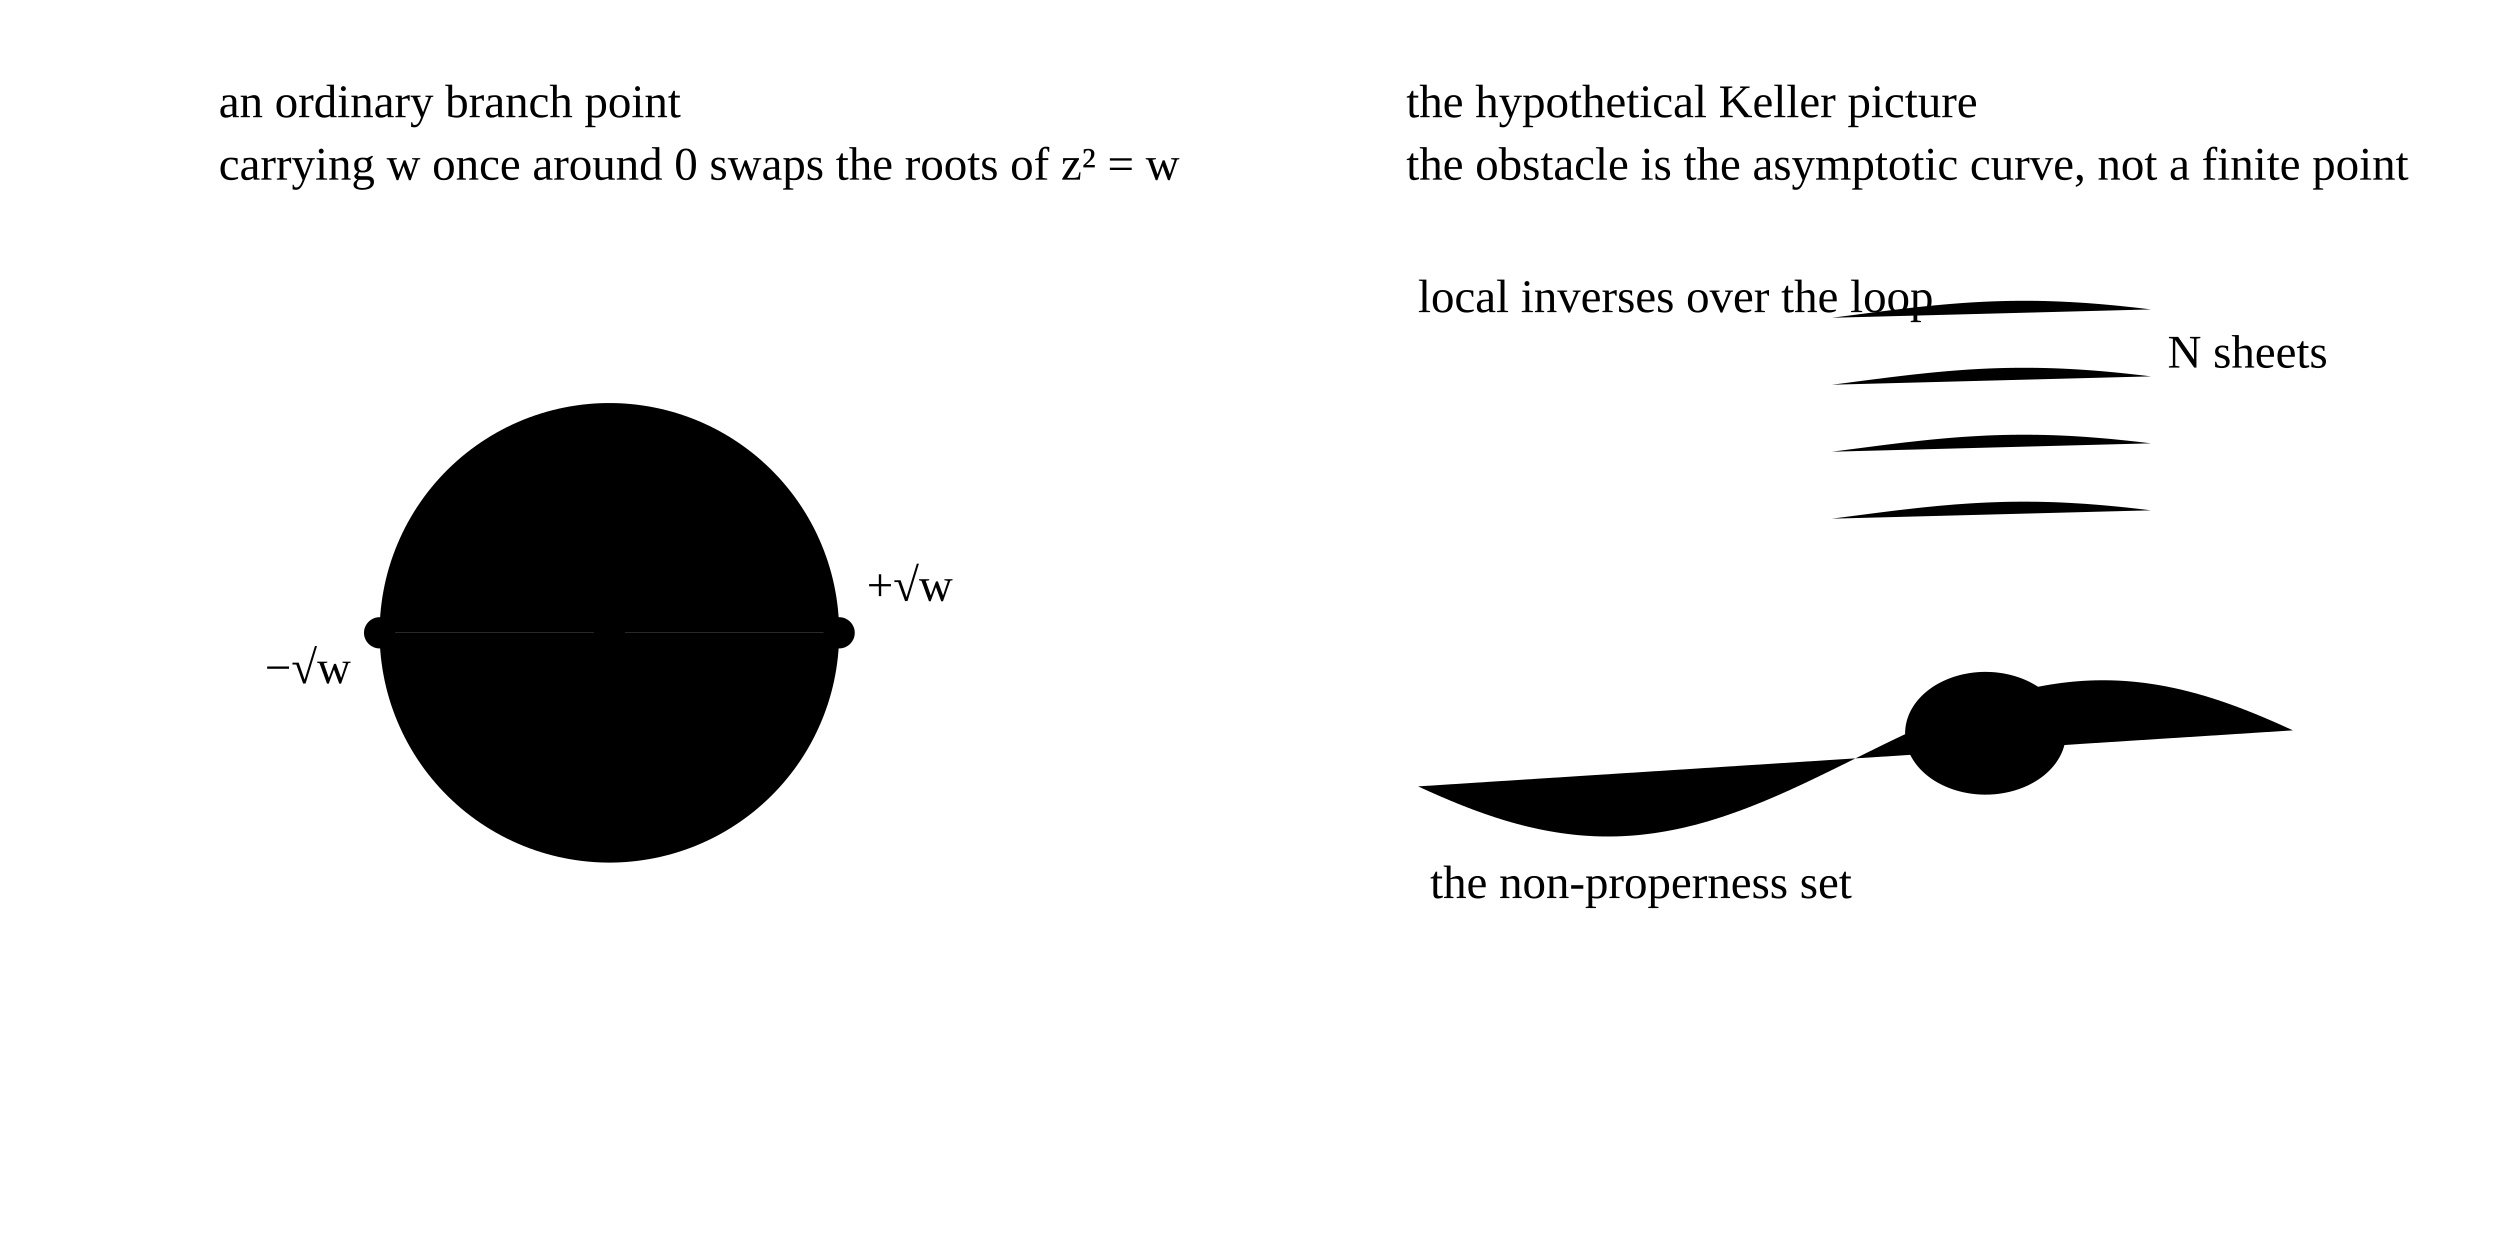
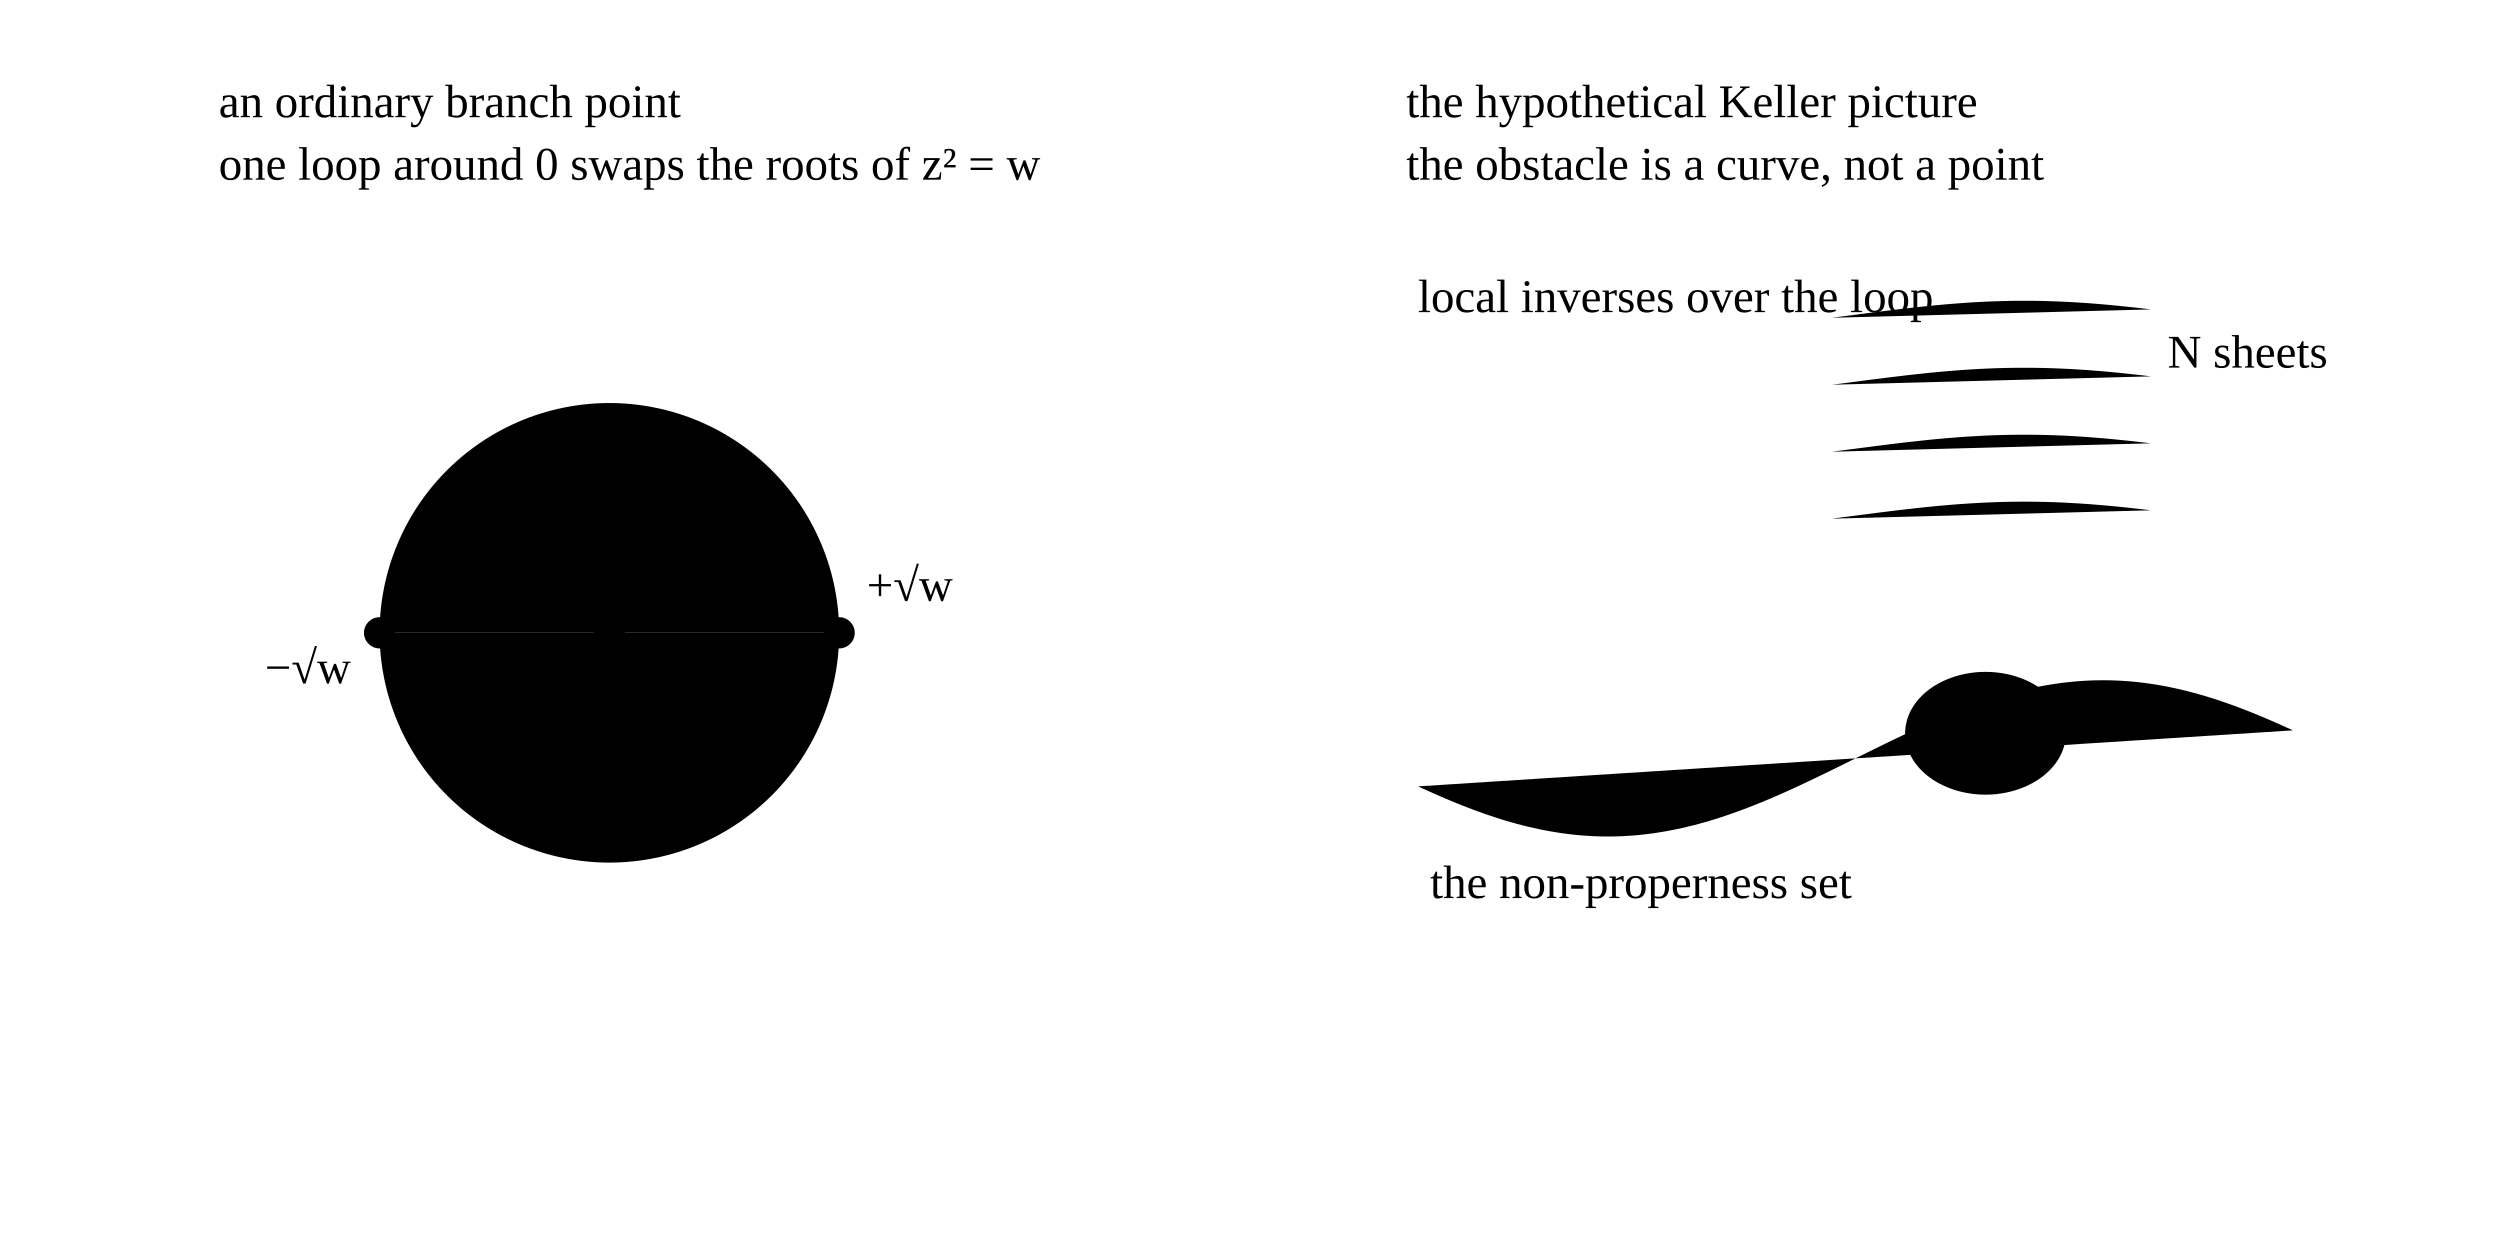
<svg xmlns="http://www.w3.org/2000/svg" viewBox="0 0 640 322" aria-hidden="true" focusable="false">
  <text class="lbl-ink ttl" x="56" y="30">an ordinary branch point</text>
-   <text x="56" y="46">carrying w once around 0 swaps the roots of z² = w</text>
+   <text x="56" y="46">one loop around 0 swaps the roots of z² = w</text>
  <text class="lbl-ink ttl" x="360" y="30">the hypothetical Keller picture</text>
-   <text x="360" y="46">the obstacle is the asymptotic curve, not a finite point</text>
+   <text x="360" y="46">the obstacle is a curve, not a point</text>
  <path class="axis" d="M56.00 162.00L256.00 162.00" />
  <path class="axis" d="M156.00 262.00L156.00 62.00" />
  <path class="curve" d="M214.82 162.00L214.80 160.45L214.74 158.90L214.64 157.35L214.50 155.80L214.31 154.26L214.09 152.72L213.82 151.19L213.52 149.67L213.17 148.15L212.79 146.65L212.36 145.16L211.90 143.67L211.39 142.21L210.85 140.75L210.27 139.31L209.65 137.89L209.00 136.48L208.31 135.09L207.58 133.72L206.81 132.36L206.01 131.03L205.18 129.72L204.31 128.44L203.41 127.17L202.47 125.93L201.50 124.72L200.50 123.53L199.47 122.37L198.41 121.24L197.32 120.13L196.20 119.06L195.05 118.01L193.88 116.99L192.68 116.01L191.45 115.06L190.20 114.14L188.92 113.25L187.62 112.40L186.30 111.58L184.96 110.80L183.60 110.05L182.22 109.34L180.82 108.67L179.40 108.03L177.97 107.43L176.52 106.87L175.06 106.35L173.59 105.87L172.10 105.42L170.60 105.02L169.09 104.65L167.57 104.33L166.04 104.04L164.51 103.80L162.97 103.59L161.43 103.43L159.88 103.30L158.33 103.22L156.78 103.18L155.22 103.18L153.67 103.22L152.12 103.30L150.57 103.43L149.03 103.59L147.49 103.80L145.96 104.04L144.43 104.33L142.91 104.65L141.40 105.02L139.90 105.42L138.41 105.87L136.94 106.35L135.48 106.87L134.03 107.43L132.60 108.03L131.18 108.67L129.78 109.34L128.40 110.05L127.04 110.80L125.70 111.58L124.38 112.40L123.08 113.25L121.80 114.14L120.55 115.06L119.32 116.01L118.12 116.99L116.95 118.01L115.80 119.06L114.68 120.13L113.59 121.24L112.53 122.37L111.50 123.53L110.50 124.72L109.53 125.93L108.59 127.17L107.69 128.44L106.82 129.72L105.99 131.03L105.19 132.36L104.42 133.72L103.69 135.09L103.00 136.48L102.35 137.89L101.73 139.31L101.15 140.75L100.61 142.21L100.10 143.67L99.64 145.16L99.21 146.65L98.83 148.15L98.48 149.67L98.18 151.19L97.91 152.72L97.69 154.26L97.50 155.80L97.36 157.35L97.26 158.90L97.20 160.45L97.18 162.00" />
  <circle class="dot" cx="214.82" cy="162.00" r="3.4" />
  <circle class="open" cx="97.18" cy="162.00" r="4" />
  <path class="curve-alt" d="M97.18 162.00L97.20 163.55L97.26 165.10L97.36 166.65L97.50 168.20L97.69 169.74L97.91 171.28L98.18 172.81L98.48 174.33L98.83 175.85L99.21 177.35L99.64 178.84L100.10 180.33L100.61 181.79L101.15 183.25L101.73 184.69L102.35 186.11L103.00 187.52L103.69 188.91L104.42 190.28L105.19 191.64L105.99 192.97L106.82 194.28L107.69 195.56L108.59 196.83L109.53 198.07L110.50 199.28L111.50 200.47L112.53 201.63L113.59 202.76L114.68 203.87L115.80 204.94L116.95 205.99L118.12 207.01L119.32 207.99L120.55 208.94L121.80 209.86L123.08 210.75L124.38 211.60L125.70 212.42L127.04 213.20L128.40 213.95L129.78 214.66L131.18 215.33L132.60 215.97L134.03 216.57L135.48 217.13L136.94 217.65L138.41 218.13L139.90 218.58L141.40 218.98L142.91 219.35L144.43 219.67L145.96 219.96L147.49 220.20L149.03 220.41L150.57 220.57L152.12 220.70L153.67 220.78L155.22 220.82L156.78 220.82L158.33 220.78L159.88 220.70L161.43 220.57L162.97 220.41L164.51 220.20L166.04 219.96L167.57 219.67L169.09 219.35L170.60 218.98L172.10 218.58L173.59 218.13L175.06 217.65L176.52 217.13L177.97 216.57L179.40 215.97L180.82 215.33L182.22 214.66L183.60 213.95L184.96 213.20L186.30 212.42L187.62 211.60L188.92 210.75L190.20 209.86L191.45 208.94L192.68 207.99L193.88 207.01L195.05 205.99L196.20 204.94L197.32 203.87L198.41 202.76L199.47 201.63L200.50 200.47L201.50 199.28L202.47 198.07L203.41 196.83L204.31 195.56L205.18 194.28L206.01 192.97L206.81 191.64L207.58 190.28L208.31 188.91L209.00 187.52L209.65 186.11L210.27 184.69L210.85 183.25L211.39 181.79L211.90 180.33L212.36 178.84L212.79 177.35L213.17 175.85L213.52 174.33L213.82 172.81L214.09 171.28L214.31 169.74L214.50 168.20L214.64 166.65L214.74 165.10L214.80 163.55L214.82 162.00" />
  <circle class="dot" cx="97.18" cy="162.00" r="3.4" />
  <circle class="open" cx="214.82" cy="162.00" r="4" />
  <text class="math lbl-ink" x="221.9" y="153.8">+√w</text>
  <text class="math lbl-ink" x="67.8" y="174.9">−√w</text>
  <circle class="puncture" cx="156.00" cy="162.00" r="4" />
  <path class="curve-heavy" d="M363.03 201.31L364.43 201.96L365.84 202.60L367.25 203.22L368.66 203.84L370.07 204.44L371.48 205.04L372.89 205.62L374.29 206.18L375.70 206.73L377.11 207.27L378.52 207.78L379.93 208.29L381.34 208.77L382.74 209.24L384.15 209.69L385.56 210.12L386.97 210.53L388.38 210.92L389.79 211.29L391.20 211.64L392.60 211.96L394.01 212.27L395.42 212.55L396.83 212.81L398.24 213.05L399.65 213.27L401.06 213.46L402.46 213.63L403.87 213.78L405.28 213.90L406.69 213.99L408.10 214.07L409.51 214.12L410.91 214.14L412.32 214.14L413.73 214.12L415.14 214.07L416.55 213.99L417.96 213.90L419.37 213.78L420.77 213.63L422.18 213.46L423.59 213.27L425.00 213.05L426.41 212.81L427.82 212.55L429.22 212.27L430.63 211.96L432.04 211.63L433.45 211.29L434.86 210.92L436.27 210.53L437.68 210.12L439.08 209.69L440.49 209.24L441.90 208.77L443.31 208.28L444.72 207.78L446.13 207.26L447.53 206.73L448.94 206.18L450.35 205.61L451.76 205.04L453.17 204.44L454.58 203.84L455.99 203.22L457.39 202.60L458.80 201.96L460.21 201.31L461.62 200.65L463.03 199.99L464.44 199.32L465.84 198.64L467.25 197.96L468.66 197.27L470.07 196.58L471.48 195.89L472.89 195.19L474.30 194.49L475.70 193.79L477.11 193.10L478.52 192.40L479.93 191.71L481.34 191.01L482.75 190.33L484.16 189.64L485.56 188.97L486.97 188.30L488.38 187.63L489.79 186.98L491.20 186.33L492.61 185.69L494.01 185.06L495.42 184.45L496.83 183.84L498.24 183.25L499.65 182.67L501.06 182.11L502.47 181.56L503.87 181.02L505.28 180.50L506.69 180.00L508.10 179.52L509.51 179.05L510.92 178.60L512.32 178.17L513.73 177.76L515.14 177.37L516.55 177.00L517.96 176.65L519.37 176.32L520.78 176.02L522.18 175.73L523.59 175.47L525.00 175.23L526.41 175.02L527.82 174.82L529.23 174.66L530.63 174.51L532.04 174.39L533.45 174.29L534.86 174.22L536.27 174.17L537.68 174.15L539.09 174.15L540.49 174.17L541.90 174.22L543.31 174.29L544.72 174.39L546.13 174.51L547.54 174.66L548.94 174.82L550.35 175.02L551.76 175.23L553.17 175.47L554.58 175.73L555.99 176.02L557.40 176.32L558.80 176.65L560.21 177.00L561.62 177.37L563.03 177.76L564.44 178.17L565.85 178.60L567.26 179.05L568.66 179.51L570.07 180.00L571.48 180.50L572.89 181.02L574.30 181.56L575.71 182.11L577.11 182.67L578.52 183.25L579.93 183.84L581.34 184.45L582.75 185.06L584.16 185.69L585.57 186.33L586.97 186.97" />
  <text class="lbl-mark" x="366.1" y="229.9">the non-properness set</text>
  <path class="loop" d="M528.87 187.71L528.85 187.09L528.80 186.47L528.72 185.86L528.61 185.24L528.47 184.63L528.29 184.02L528.09 183.42L527.85 182.83L527.58 182.24L527.28 181.66L526.95 181.10L526.60 180.54L526.21 179.99L525.80 179.46L525.36 178.94L524.89 178.43L524.40 177.93L523.88 177.46L523.34 176.99L522.77 176.55L522.18 176.12L521.57 175.71L520.94 175.32L520.29 174.95L519.62 174.59L518.93 174.26L518.22 173.95L517.51 173.66L516.77 173.40L516.02 173.15L515.26 172.93L514.49 172.73L513.71 172.56L512.93 172.40L512.13 172.28L511.33 172.17L510.52 172.09L509.71 172.04L508.90 172.01L508.09 172.00L507.27 172.02L506.46 172.06L505.65 172.13L504.85 172.22L504.05 172.34L503.26 172.48L502.47 172.64L501.70 172.83L500.93 173.04L500.18 173.27L499.44 173.53L498.71 173.81L498.00 174.11L497.30 174.43L496.63 174.77L495.96 175.13L495.32 175.51L494.70 175.91L494.10 176.33L493.52 176.77L492.97 177.22L492.44 177.69L491.93 178.18L491.45 178.68L491.00 179.19L490.57 179.72L490.17 180.26L489.80 180.82L489.46 181.38L489.14 181.95L488.86 182.53L488.61 183.12L488.39 183.72L488.19 184.33L488.04 184.93L487.91 185.55L487.81 186.16L487.75 186.78L487.71 187.40L487.71 188.02L487.75 188.65L487.81 189.26L487.91 189.88L488.04 190.49L488.19 191.10L488.39 191.71L488.61 192.30L488.86 192.89L489.14 193.48L489.46 194.05L489.80 194.61L490.17 195.16L490.57 195.71L491.00 196.23L491.45 196.75L491.93 197.25L492.44 197.74L492.97 198.21L493.52 198.66L494.10 199.10L494.70 199.52L495.32 199.92L495.96 200.30L496.63 200.66L497.30 201.00L498.00 201.32L498.71 201.62L499.44 201.90L500.18 202.16L500.93 202.39L501.70 202.60L502.47 202.79L503.26 202.95L504.05 203.09L504.85 203.21L505.65 203.30L506.46 203.37L507.27 203.41L508.09 203.43L508.90 203.42L509.71 203.39L510.52 203.34L511.33 203.26L512.13 203.15L512.93 203.02L513.71 202.87L514.49 202.70L515.26 202.50L516.02 202.28L516.77 202.03L517.51 201.76L518.22 201.48L518.93 201.17L519.62 200.83L520.29 200.48L520.94 200.11L521.57 199.72L522.18 199.31L522.77 198.88L523.34 198.44L523.88 197.97L524.40 197.49L524.89 197.00L525.36 196.49L525.80 195.97L526.21 195.44L526.60 194.89L526.95 194.33L527.28 193.76L527.58 193.19L527.85 192.60L528.09 192.01L528.29 191.41L528.47 190.80L528.61 190.19L528.72 189.57L528.80 188.95L528.85 188.34L528.87 187.71Z" />
  <path class="sheet" d="M468.95 132.78L471.04 132.51L473.14 132.24L475.23 131.97L477.33 131.70L479.42 131.43L481.52 131.16L483.61 130.90L485.71 130.64L487.80 130.40L489.90 130.16L491.99 129.93L494.09 129.72L496.18 129.51L498.28 129.33L500.37 129.15L502.47 129.00L504.56 128.86L506.66 128.74L508.76 128.64L510.85 128.56L512.95 128.49L515.04 128.45L517.14 128.43L519.23 128.43L521.33 128.45L523.42 128.49L525.52 128.55L527.61 128.63L529.71 128.74L531.80 128.86L533.90 128.99L535.99 129.15L538.09 129.32L540.18 129.51L542.28 129.71L544.37 129.92L546.47 130.15L548.56 130.39L550.66 130.64" />
  <path class="sheet" d="M468.95 115.64L471.04 115.37L473.14 115.10L475.23 114.83L477.33 114.56L479.42 114.29L481.52 114.02L483.61 113.76L485.71 113.50L487.80 113.25L489.90 113.02L491.99 112.79L494.09 112.57L496.18 112.37L498.28 112.18L500.37 112.01L502.47 111.85L504.56 111.72L506.66 111.60L508.76 111.49L510.85 111.41L512.95 111.35L515.04 111.31L517.14 111.29L519.23 111.29L521.33 111.31L523.42 111.35L525.52 111.41L527.61 111.49L529.71 111.59L531.80 111.71L533.90 111.85L535.99 112.01L538.09 112.18L540.18 112.36L542.28 112.57L544.37 112.78L546.47 113.01L548.56 113.25L550.66 113.49" />
  <path class="sheet" d="M468.95 98.49L471.04 98.23L473.14 97.96L475.23 97.68L477.33 97.41L479.42 97.14L481.52 96.88L483.61 96.61L485.71 96.36L487.80 96.11L489.90 95.87L491.99 95.65L494.09 95.43L496.18 95.23L498.28 95.04L500.37 94.87L502.47 94.71L504.56 94.57L506.66 94.45L508.76 94.35L510.85 94.27L512.95 94.21L515.04 94.17L517.14 94.15L519.23 94.15L521.33 94.17L523.42 94.21L525.52 94.27L527.61 94.35L529.71 94.45L531.80 94.57L533.90 94.71L535.99 94.86L538.09 95.03L540.18 95.22L542.28 95.42L544.37 95.64L546.47 95.87L548.56 96.10L550.66 96.35" />
  <path class="sheet" d="M468.95 81.35L471.04 81.08L473.14 80.81L475.23 80.54L477.33 80.27L479.42 80.00L481.52 79.73L483.61 79.47L485.71 79.22L487.80 78.97L489.90 78.73L491.99 78.50L494.09 78.29L496.18 78.09L498.28 77.90L500.37 77.73L502.47 77.57L504.56 77.43L506.66 77.31L508.76 77.21L510.85 77.13L512.95 77.07L515.04 77.02L517.14 77.00L519.23 77.00L521.33 77.02L523.42 77.06L525.52 77.13L527.61 77.21L529.71 77.31L531.80 77.43L533.90 77.56L535.99 77.72L538.09 77.89L540.18 78.08L542.28 78.28L544.37 78.50L546.47 78.72L548.56 78.96L550.66 79.21" />
  <text class="lbl-faint" x="554.9" y="94.1">N sheets</text>
  <text class="lbl-faint" x="363.0" y="79.9">local inverses over the loop</text>
</svg>
